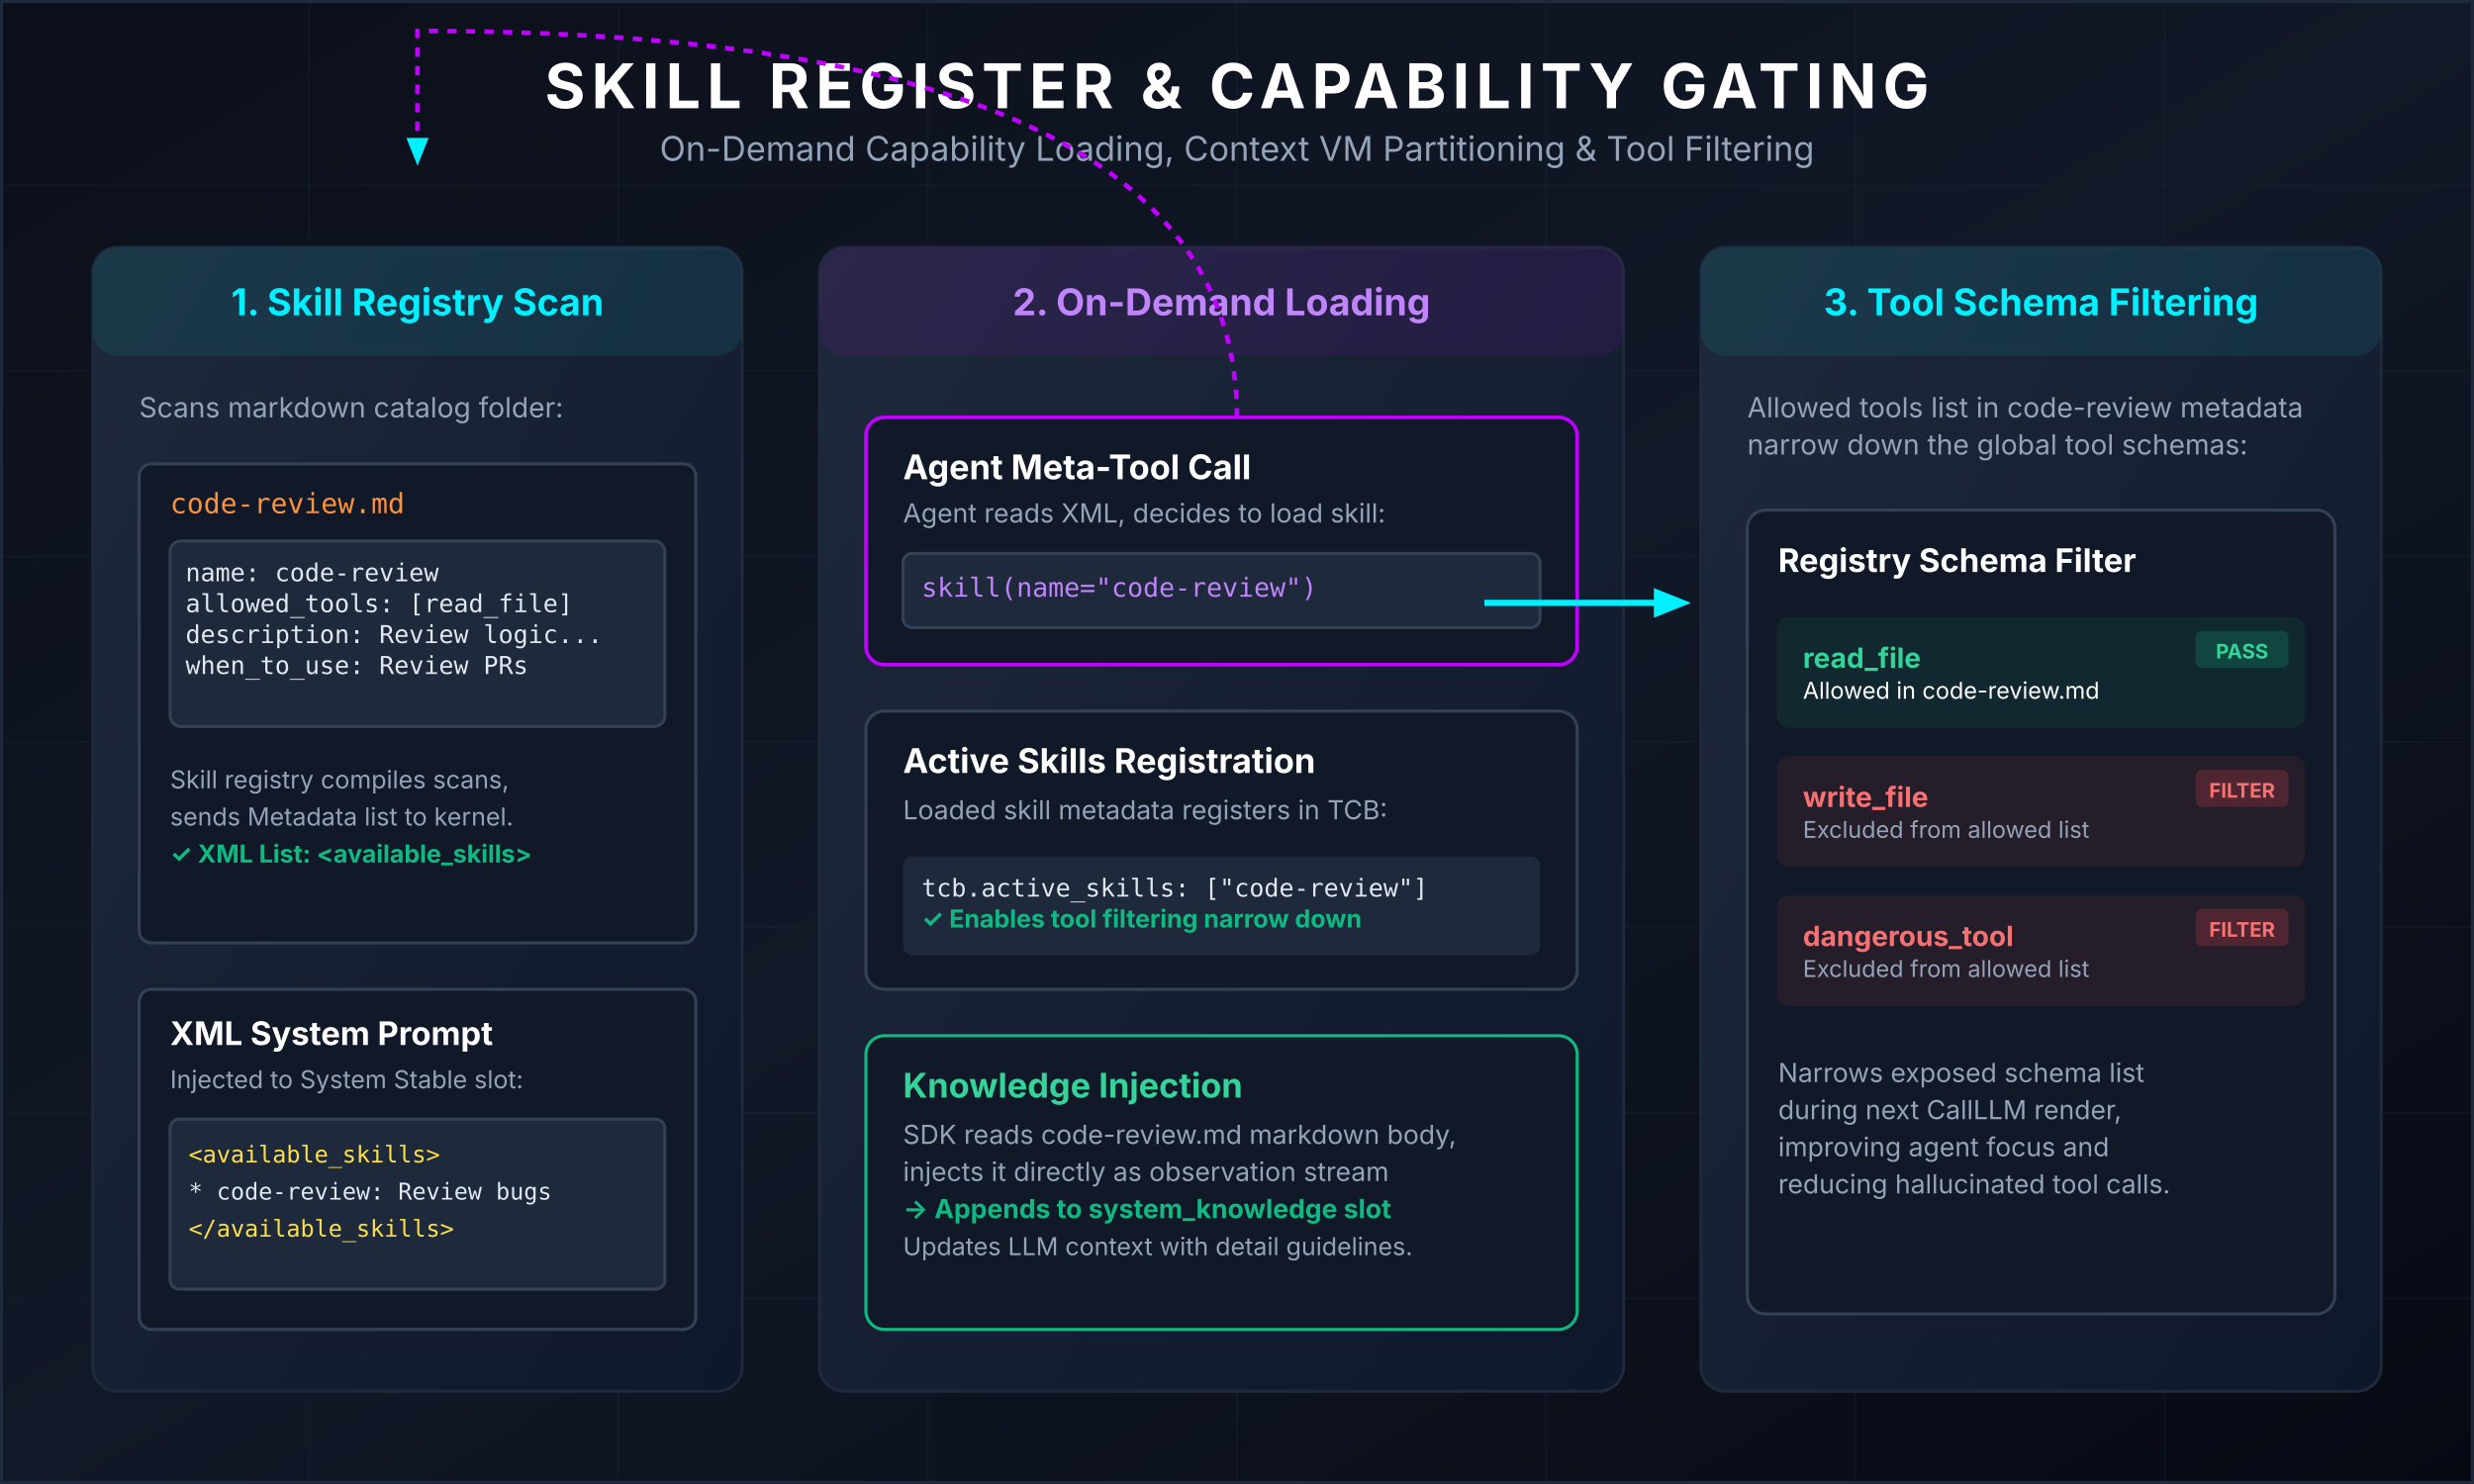
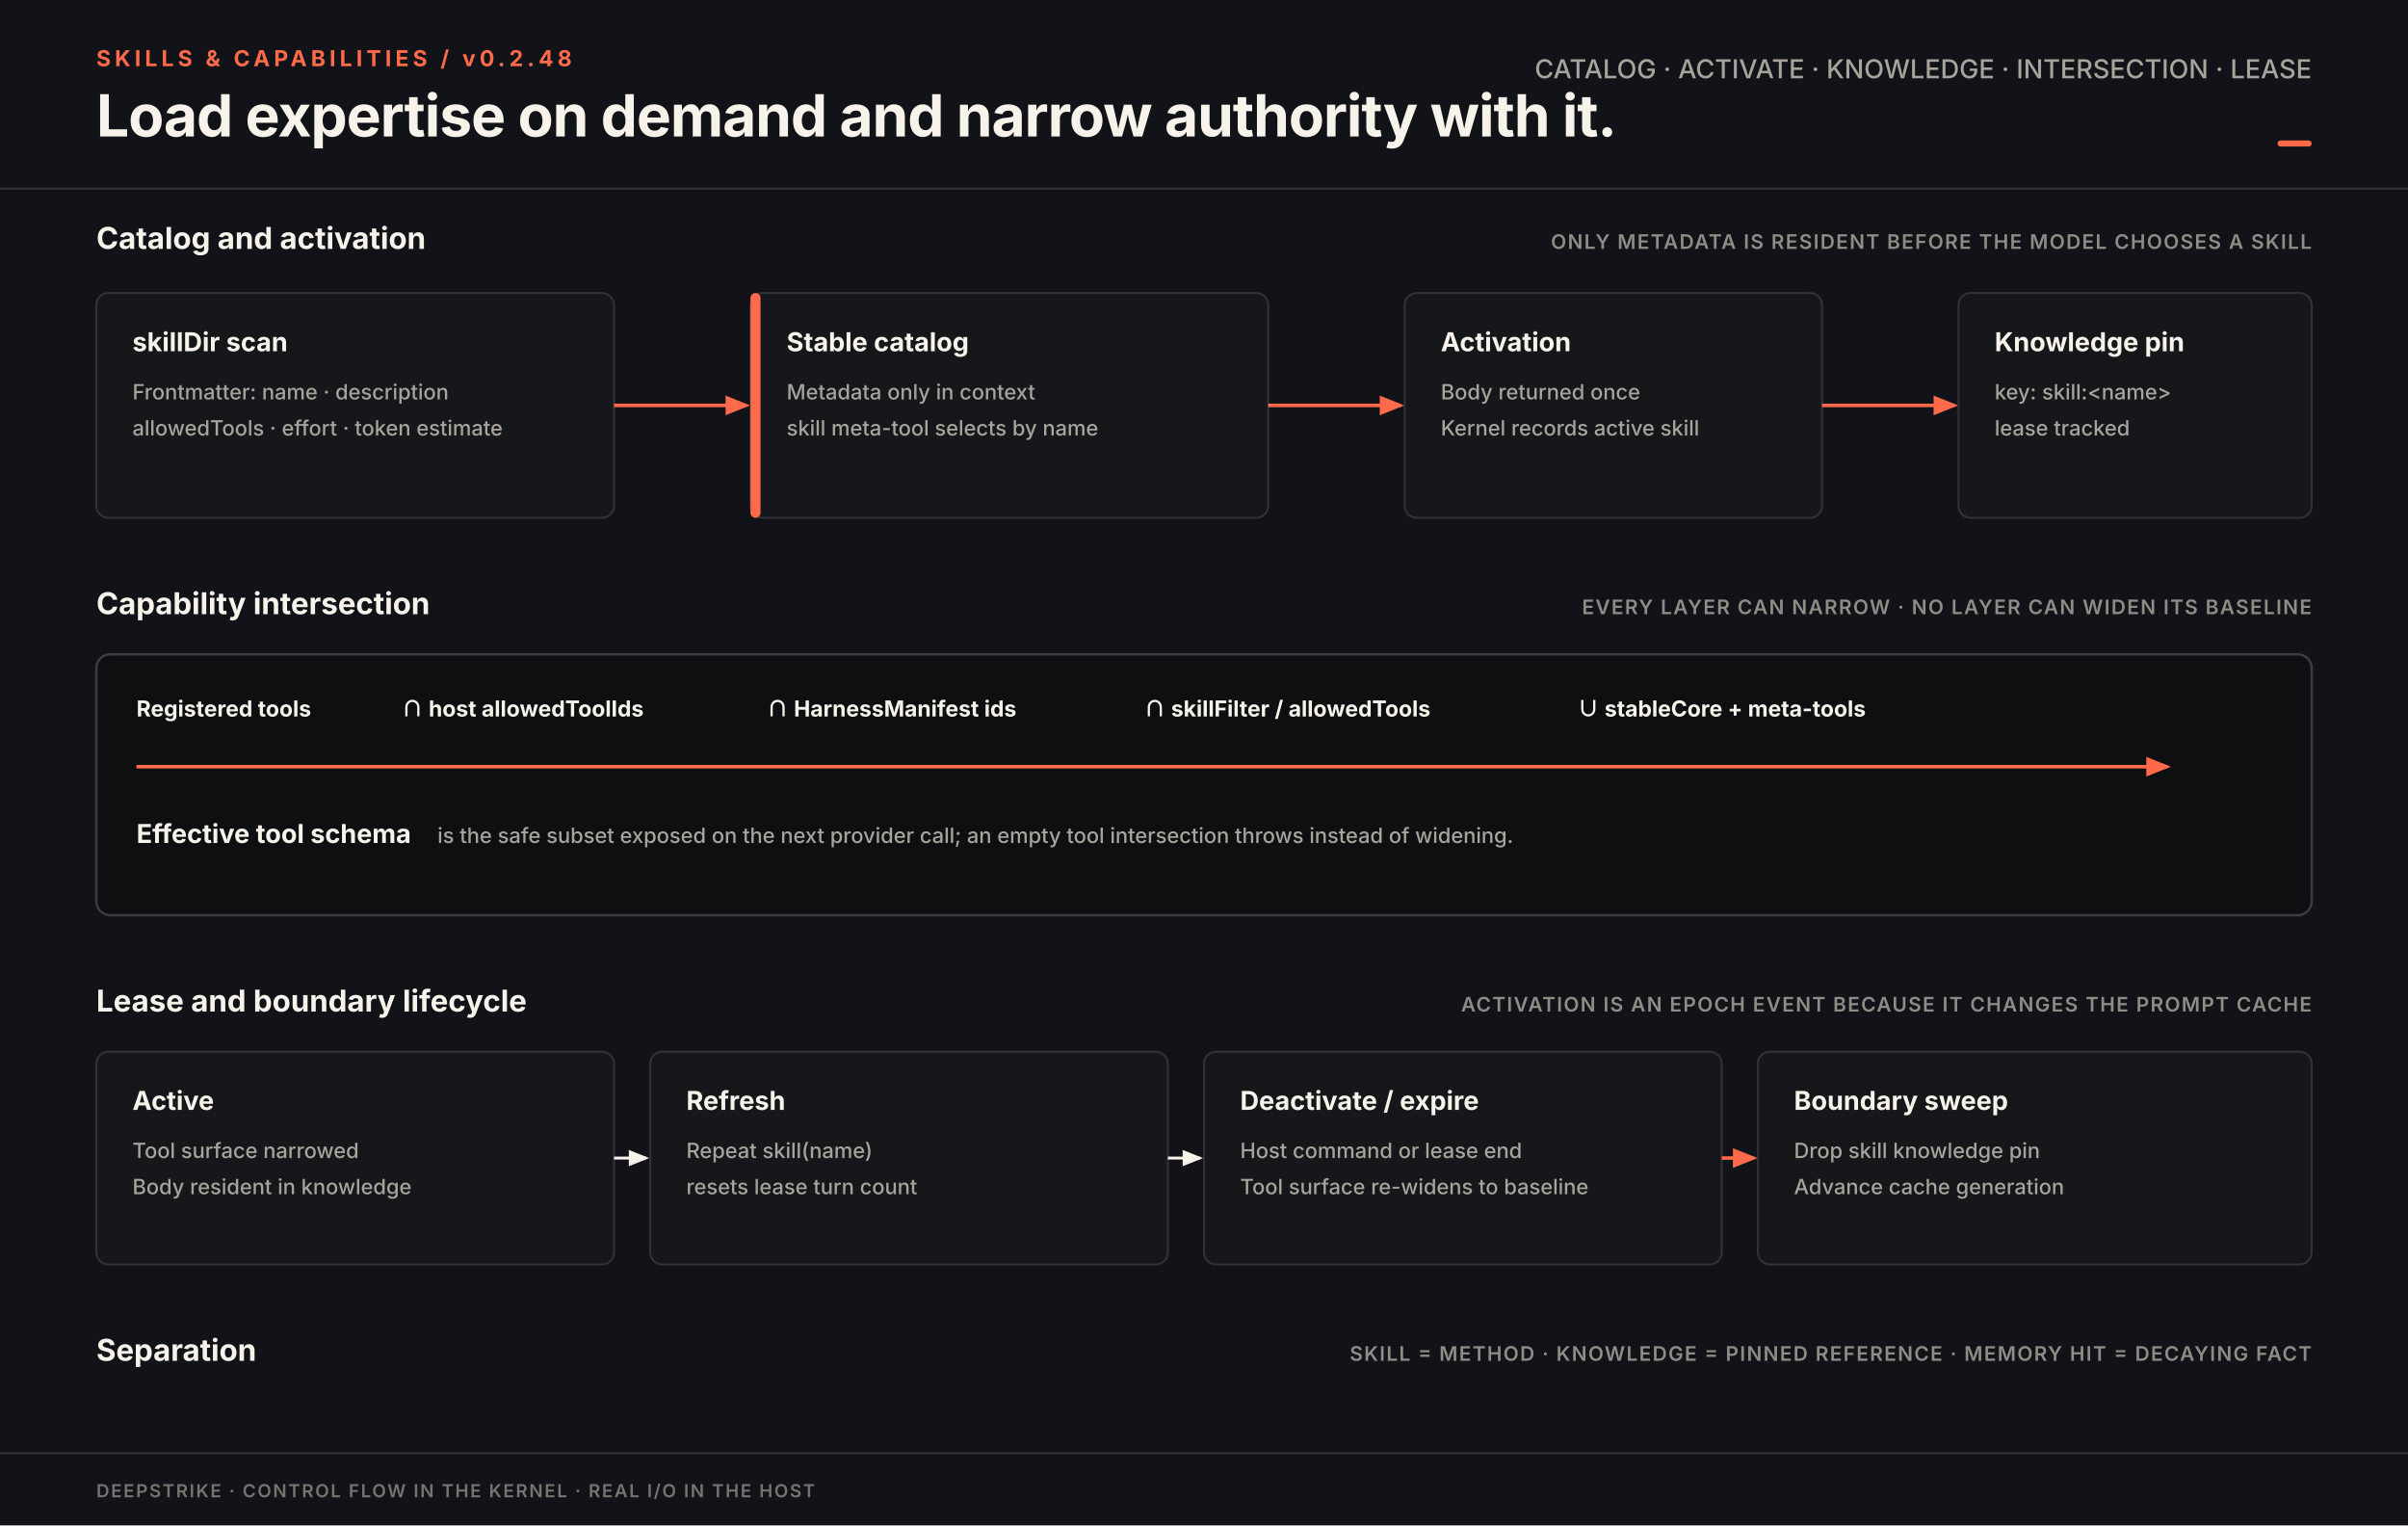
- <svg xmlns="http://www.w3.org/2000/svg" viewBox="0 0 800 480" width="100%" height="100%" style="background-color: #0b0f19; font-family: system-ui, -apple-system, sans-serif;">
+ <svg xmlns="http://www.w3.org/2000/svg" viewBox="0 0 1200 760" role="img" aria-labelledby="title desc">
  <defs>
-     <linearGradient id="bgGrad" x1="0%" y1="0%" x2="100%" y2="100%">
-       <stop offset="0%" stop-color="#0b0f19" />
-       <stop offset="50%" stop-color="#111827" />
-       <stop offset="100%" stop-color="#070a13" />
-     </linearGradient>
-     <linearGradient id="boxGrad" x1="0%" y1="0%" x2="100%" y2="100%">
-       <stop offset="0%" stop-color="#1e293b" />
-       <stop offset="100%" stop-color="#0f172a" />
-     </linearGradient>
-     <marker id="arrow" viewBox="0 0 10 10" refX="6" refY="5" markerWidth="6" markerHeight="6" orient="auto-start-reverse">
-       <path d="M 0 1 L 10 5 L 0 9 z" fill="#00f0ff" />
+     <marker id="arrow-ivory" viewBox="0 0 10 10" refX="8.5" refY="5" markerWidth="7" markerHeight="7" orient="auto">
+       <path d="M0 1 10 5 0 9Z" fill="#F7F3EA" />
    </marker>
-     <marker id="arrowGreen" viewBox="0 0 10 10" refX="6" refY="5" markerWidth="6" markerHeight="6" orient="auto-start-reverse">
-       <path d="M 0 1 L 10 5 L 0 9 z" fill="#10b981" />
+     <marker id="arrow-coral" viewBox="0 0 10 10" refX="8.5" refY="5" markerWidth="7" markerHeight="7" orient="auto">
+       <path d="M0 1 10 5 0 9Z" fill="#FF6B4A" />
    </marker>
+     <style>
+       text { font-family: Inter, ui-sans-serif, system-ui, -apple-system, "Segoe UI", "Noto Sans CJK SC", sans-serif; }
+       .eyebrow { fill:#FF6B4A; font-size:11px; font-weight:700; letter-spacing:2px; }
+       .title { fill:#F7F3EA; font-size:29px; font-weight:700; letter-spacing:-.45px; }
+       .subtitle { fill:#A8A49C; font-size:13px; font-weight:450; }
+       .section-title { fill:#F7F3EA; font-size:15px; font-weight:700; }
+       .section-note { fill:#8F8C86; font-size:10px; font-weight:600; letter-spacing:.65px; }
+       .card-title { fill:#F7F3EA; font-size:13px; font-weight:650; }
+       .card-text { fill:#A8A49C; font-size:10.5px; font-weight:450; }
+       .body { fill:#A8A49C; font-size:11px; font-weight:450; }
+       .label { fill:#F7F3EA; font-size:11px; font-weight:650; }
+       .micro { fill:#8F8C86; font-size:9.5px; font-weight:650; letter-spacing:.55px; }
+       .pill-text { fill:#111318; font-size:9px; font-weight:750; letter-spacing:.5px; }
+       .footer { fill:#77746F; font-size:9px; font-weight:600; letter-spacing:.8px; }
+       .panel { fill:#15171A; stroke:#303236; stroke-width:1; }
+       .panel-strong { fill:#191A1D; stroke:#F7F3EA; stroke-width:1.15; }
+       .kernel { fill:#0D0F11; stroke:#3B3D41; stroke-width:1.2; }
+       .soft { fill:#121316; stroke:#26282C; stroke-width:1; }
+       .accent-fill { fill:#FF6B4A; }
+       .pill.coral { fill:#FF6B4A; }
+       .pill.ivory { fill:#F7F3EA; }
+       .pill.muted { fill:#8F8C86; }
+       .rule { fill:none; stroke:#303236; stroke-width:1; }
+       .rule-coral { fill:none; stroke:#FF6B4A; stroke-width:1.2; }
+       .flow { fill:none; stroke:#F7F3EA; stroke-width:1.45; marker-end:url(#arrow-ivory); }
+       .flow-coral { stroke:#FF6B4A; stroke-width:1.75; marker-end:url(#arrow-coral); }
+       .flow-dash { stroke-dasharray:5 5; }
+     </style>
  </defs>
-   <rect width="800" height="480" fill="url(#bgGrad)" />
-   <rect width="800" height="480" fill="none" stroke="#1e293b" stroke-width="2" />
-   <path d="M 0 60 L 800 60 M 0 120 L 800 120 M 0 180 L 800 180 M 0 240 L 800 240 M 0 300 L 800 300 M 0 360 L 800 360 M 0 420 L 800 420" stroke="#1e293b" stroke-width="0.5" opacity="0.3" />
-   <path d="M 100 0 L 100 480 M 200 0 L 200 480 M 300 0 L 300 480 M 400 0 L 400 480 M 500 0 L 500 480 M 600 0 L 600 480 M 700 0 L 700 480" stroke="#1e293b" stroke-width="0.5" opacity="0.3" />
-   <text x="400" y="35" text-anchor="middle" fill="#ffffff" font-size="20" font-weight="700" letter-spacing="2">SKILL REGISTER &amp; CAPABILITY GATING</text>
-   <text x="400" y="52" text-anchor="middle" fill="#94a3b8" font-size="11">On-Demand Capability Loading, Context VM Partitioning &amp; Tool Filtering</text>
-   <g transform="translate(30, 80)">
-     <rect width="210" height="370" rx="8" fill="url(#boxGrad)" stroke="#1e293b" />
-     <rect width="210" height="35" rx="8" fill="#00f0ff" opacity="0.08" />
-     <text x="105" y="22" text-anchor="middle" fill="#00f0ff" font-size="12" font-weight="bold">1. Skill Registry Scan</text>
-     <text x="15" y="55" fill="#94a3b8" font-size="9">Scans markdown catalog folder:</text>
-     <g transform="translate(15, 70)">
-       <rect width="180" height="155" rx="4" fill="#111827" stroke="#334155" />
-       <text x="10" y="16" fill="#fb923c" font-size="9" font-family="monospace">code-review.md</text>
-       <rect x="10" y="25" width="160" height="60" rx="3.5" fill="#1e293b" stroke="#334155" />
-       <text x="15" y="38" fill="#e2e8f0" font-size="8" font-family="monospace">name: code-review</text>
-       <text x="15" y="48" fill="#e2e8f0" font-size="8" font-family="monospace">allowed_tools: [read_file]</text>
-       <text x="15" y="58" fill="#e2e8f0" font-size="8" font-family="monospace">description: Review logic...</text>
-       <text x="15" y="68" fill="#e2e8f0" font-size="8" font-family="monospace">when_to_use: Review PRs</text>
-       <text x="10" y="105" fill="#94a3b8" font-size="8">Skill registry compiles scans,</text>
-       <text x="10" y="117" fill="#94a3b8" font-size="8">sends Metadata list to kernel.</text>
-       <text x="10" y="129" fill="#10b981" font-size="8" font-weight="bold">✓ XML List: &lt;available_skills&gt;</text>
-     </g>
-     <g transform="translate(15, 240)">
-       <rect width="180" height="110" rx="4" fill="#111827" stroke="#334155" />
-       <text x="10" y="18" fill="#ffffff" font-size="10.5" font-weight="bold">XML System Prompt</text>
-       <text x="10" y="32" fill="#94a3b8" font-size="8">Injected to System Stable slot:</text>
-       <rect x="10" y="42" width="160" height="55" rx="3" fill="#1e293b" stroke="#334155" />
-       <text x="16" y="56" fill="#fde047" font-size="7.5" font-family="monospace">&lt;available_skills&gt;</text>
-       <text x="16" y="68" fill="#e2e8f0" font-size="7.5" font-family="monospace">  * code-review: Review bugs</text>
-       <text x="16" y="80" fill="#fde047" font-size="7.5" font-family="monospace">&lt;/available_skills&gt;</text>
-     </g>
+   <rect width="1200" height="760" fill="#111318" />
+   <path d="M0 94H1200M0 724H1200" class="rule" />
+   <text x="48" y="33" class="eyebrow" text-anchor="start">SKILLS &amp; CAPABILITIES / v0.2.48</text>
+   <text x="48" y="68" class="title" text-anchor="start">Load expertise on demand and narrow authority with it.</text>
+   <text x="1152" y="39" class="subtitle" text-anchor="end">CATALOG · ACTIVATE · KNOWLEDGE · INTERSECTION · LEASE</text>
+   <rect x="1135" y="70" width="17" height="3" rx="1.5" class="accent-fill" />
+   <text x="48" y="124" class="section-title" text-anchor="start">Catalog and activation</text>
+   <text x="1152" y="124" class="section-note" text-anchor="end">ONLY METADATA IS RESIDENT BEFORE THE MODEL CHOOSES A SKILL</text>
+   <g>
+     <rect x="48" y="146" width="258" height="112" rx="6" class="panel" />
+     <text x="66" y="175" class="card-title" text-anchor="start">skillDir scan</text>
+     <text x="66" y="199" class="card-text" text-anchor="start">Frontmatter: name · description</text>
+     <text x="66" y="217" class="card-text" text-anchor="start">allowedTools · effort · token estimate</text>
  </g>
-   <g transform="translate(265, 80)">
-     <rect width="260" height="370" rx="8" fill="url(#boxGrad)" stroke="#1e293b" />
-     <rect width="260" height="35" rx="8" fill="#bd00ff" opacity="0.08" />
-     <text x="130" y="22" text-anchor="middle" fill="#c084fc" font-size="12" font-weight="bold">2. On-Demand Loading</text>
-     <g transform="translate(15, 55)">
-       <rect width="230" height="80" rx="6" fill="#111827" stroke="#bd00ff" stroke-width="1.2" />
-       <text x="12" y="20" fill="#ffffff" font-size="11" font-weight="bold">Agent Meta-Tool Call</text>
-       <text x="12" y="34" fill="#94a3b8" font-size="8.5">Agent reads XML, decides to load skill:</text>
-       <rect x="12" y="44" width="206" height="24" rx="3" fill="#1e293b" stroke="#334155" />
-       <text x="18" y="58" fill="#c084fc" font-size="8.5" font-family="monospace">skill(name="code-review")</text>
-     </g>
-     <g transform="translate(15, 150)">
-       <rect width="230" height="90" rx="6" fill="#111827" stroke="#334155" />
-       <text x="12" y="20" fill="#ffffff" font-size="11" font-weight="bold">Active Skills Registration</text>
-       <text x="12" y="35" fill="#94a3b8" font-size="8.5">Loaded skill metadata registers in TCB:</text>
-       <rect x="12" y="47" width="206" height="32" rx="3" fill="#1e293b" />
-       <text x="18" y="60" fill="#e2e8f0" font-size="8" font-family="monospace">tcb.active_skills: ["code-review"]</text>
-       <text x="18" y="70" fill="#10b981" font-size="8" font-weight="bold">✓ Enables tool filtering narrow down</text>
-     </g>
-     <g transform="translate(15, 255)">
-       <rect width="230" height="95" rx="6" fill="#111827" stroke="#10b981" stroke-width="1" />
-       <text x="12" y="20" fill="#34d399" font-size="11" font-weight="bold">Knowledge Injection</text>
-       <text x="12" y="35" fill="#94a3b8" font-size="8.5">SDK reads code-review.md markdown body,</text>
-       <text x="12" y="47" fill="#94a3b8" font-size="8.5">injects it directly as observation stream</text>
-       <text x="12" y="59" fill="#10b981" font-size="8.5" font-weight="bold">→ Appends to system_knowledge slot</text>
-       <text x="12" y="71" fill="#94a3b8" font-size="8">Updates LLM context with detail guidelines.</text>
-     </g>
+   <path d="M306 202H372" class="flow flow-coral" />
+   <g>
+     <rect x="374" y="146" width="258" height="112" rx="6" class="panel" />
+     <rect x="374" y="146" width="5" height="112" rx="2.5" class="accent-fill" />
+     <text x="392" y="175" class="card-title" text-anchor="start">Stable catalog</text>
+     <text x="392" y="199" class="card-text" text-anchor="start">Metadata only in context</text>
+     <text x="392" y="217" class="card-text" text-anchor="start">skill meta-tool selects by name</text>
  </g>
-   <g transform="translate(550, 80)">
-     <rect width="220" height="370" rx="8" fill="url(#boxGrad)" stroke="#1e293b" />
-     <rect width="220" height="35" rx="8" fill="#00f0ff" opacity="0.08" />
-     <text x="110" y="22" text-anchor="middle" fill="#00f0ff" font-size="12" font-weight="bold">3. Tool Schema Filtering</text>
-     <text x="15" y="55" fill="#94a3b8" font-size="9">Allowed tools list in code-review metadata</text>
-     <text x="15" y="67" fill="#94a3b8" font-size="9">narrow down the global tool schemas:</text>
-     <g transform="translate(15, 85)">
-       <rect width="190" height="260" rx="6" fill="#111827" stroke="#334155" />
-       <text x="10" y="20" fill="#ffffff" font-size="10.5" font-weight="bold">Registry Schema Filter</text>
-       <g transform="translate(10, 35)">
-         <rect width="170" height="35" rx="3.5" fill="#10b981" opacity="0.1" stroke="#10b981" stroke-width="0.8" />
-         <text x="8" y="16" fill="#34d399" font-size="9" font-weight="bold">read_file</text>
-         <text x="8" y="26" fill="#ffffff" font-size="7.5">Allowed in code-review.md</text>
-         <rect x="135" y="4" width="30" height="12" rx="2" fill="#10b981" opacity="0.2" />
-         <text x="150" y="13" text-anchor="middle" fill="#34d399" font-size="6.5" font-weight="bold">PASS</text>
-       </g>
-       <g transform="translate(10, 80)">
-         <rect width="170" height="35" rx="3.5" fill="#ef4444" opacity="0.1" stroke="#ef4444" stroke-width="0.8" />
-         <text x="8" y="16" fill="#f87171" font-size="9" font-weight="bold">write_file</text>
-         <text x="8" y="26" fill="#94a3b8" font-size="7.5">Excluded from allowed list</text>
-         <rect x="135" y="4" width="30" height="12" rx="2" fill="#ef4444" opacity="0.2" />
-         <text x="150" y="13" text-anchor="middle" fill="#f87171" font-size="6.5" font-weight="bold">FILTER</text>
-       </g>
-       <g transform="translate(10, 125)">
-         <rect width="170" height="35" rx="3.5" fill="#ef4444" opacity="0.1" stroke="#ef4444" stroke-width="0.8" />
-         <text x="8" y="16" fill="#f87171" font-size="9" font-weight="bold">dangerous_tool</text>
-         <text x="8" y="26" fill="#94a3b8" font-size="7.5">Excluded from allowed list</text>
-         <rect x="135" y="4" width="30" height="12" rx="2" fill="#ef4444" opacity="0.2" />
-         <text x="150" y="13" text-anchor="middle" fill="#f87171" font-size="6.5" font-weight="bold">FILTER</text>
-       </g>
-       <text x="10" y="185" fill="#94a3b8" font-size="8.5">Narrows exposed schema list</text>
-       <text x="10" y="197" fill="#94a3b8" font-size="8.5">during next CallLLM render,</text>
-       <text x="10" y="209" fill="#94a3b8" font-size="8.5">improving agent focus and</text>
-       <text x="10" y="221" fill="#94a3b8" font-size="8.5">reducing hallucinated tool calls.</text>
-     </g>
+   <path d="M632 202H698" class="flow flow-coral" />
+   <g>
+     <rect x="700" y="146" width="208" height="112" rx="6" class="panel" />
+     <text x="718" y="175" class="card-title" text-anchor="start">Activation</text>
+     <text x="718" y="199" class="card-text" text-anchor="start">Body returned once</text>
+     <text x="718" y="217" class="card-text" text-anchor="start">Kernel records active skill</text>
  </g>
-   <path d="M 400,135 Q 400,10 135,10 C 135,10 135,30 135,50" fill="none" stroke="#bd00ff" stroke-width="1.5" stroke-dasharray="3 3" marker-end="url(#arrow)" />
-   <path d="M 480,195 L 542,195" stroke="#00f0ff" stroke-width="2" marker-end="url(#arrow)" />
+   <path d="M908 202H974" class="flow flow-coral" />
+   <g>
+     <rect x="976" y="146" width="176" height="112" rx="6" class="panel" />
+     <text x="994" y="175" class="card-title" text-anchor="start">Knowledge pin</text>
+     <text x="994" y="199" class="card-text" text-anchor="start">key: skill:&lt;name&gt;</text>
+     <text x="994" y="217" class="card-text" text-anchor="start">lease tracked</text>
+   </g>
+   <text x="48" y="306" class="section-title" text-anchor="start">Capability intersection</text>
+   <text x="1152" y="306" class="section-note" text-anchor="end">EVERY LAYER CAN NARROW · NO LAYER CAN WIDEN ITS BASELINE</text>
+   <rect x="48" y="326" width="1104" height="130" rx="7" class="kernel" />
+   <text x="68" y="357" class="label" text-anchor="start">Registered tools</text>
+   <text x="200" y="357" class="label" text-anchor="start">∩ host allowedToolIds</text>
+   <text x="382" y="357" class="label" text-anchor="start">∩ HarnessManifest ids</text>
+   <text x="570" y="357" class="label" text-anchor="start">∩ skillFilter / allowedTools</text>
+   <text x="786" y="357" class="label" text-anchor="start">∪ stableCore + meta-tools</text>
+   <path d="M68 382H1080" class="flow flow-coral" />
+   <text x="68" y="420" class="card-title" text-anchor="start">Effective tool schema</text>
+   <text x="218" y="420" class="card-text" text-anchor="start">is the safe subset exposed on the next provider call; an empty tool intersection throws instead of widening.</text>
+   <text x="48" y="504" class="section-title" text-anchor="start">Lease and boundary lifecycle</text>
+   <text x="1152" y="504" class="section-note" text-anchor="end">ACTIVATION IS AN EPOCH EVENT BECAUSE IT CHANGES THE PROMPT CACHE</text>
+   <g>
+     <rect x="48" y="524" width="258" height="106" rx="6" class="panel" />
+     <text x="66" y="553" class="card-title" text-anchor="start">Active</text>
+     <text x="66" y="577" class="card-text" text-anchor="start">Tool surface narrowed</text>
+     <text x="66" y="595" class="card-text" text-anchor="start">Body resident in knowledge</text>
+   </g>
+   <g>
+     <rect x="324" y="524" width="258" height="106" rx="6" class="panel" />
+     <text x="342" y="553" class="card-title" text-anchor="start">Refresh</text>
+     <text x="342" y="577" class="card-text" text-anchor="start">Repeat skill(name)</text>
+     <text x="342" y="595" class="card-text" text-anchor="start">resets lease turn count</text>
+   </g>
+   <g>
+     <rect x="600" y="524" width="258" height="106" rx="6" class="panel" />
+     <text x="618" y="553" class="card-title" text-anchor="start">Deactivate / expire</text>
+     <text x="618" y="577" class="card-text" text-anchor="start">Host command or lease end</text>
+     <text x="618" y="595" class="card-text" text-anchor="start">Tool surface re-widens to baseline</text>
+   </g>
+   <g>
+     <rect x="876" y="524" width="276" height="106" rx="6" class="panel" />
+     <text x="894" y="553" class="card-title" text-anchor="start">Boundary sweep</text>
+     <text x="894" y="577" class="card-text" text-anchor="start">Drop skill knowledge pin</text>
+     <text x="894" y="595" class="card-text" text-anchor="start">Advance cache generation</text>
+   </g>
+   <path d="M306 577H322" class="flow" />
+   <path d="M582 577H598" class="flow" />
+   <path d="M858 577H874" class="flow flow-coral" />
+   <text x="48" y="678" class="section-title" text-anchor="start">Separation</text>
+   <text x="1152" y="678" class="section-note" text-anchor="end">SKILL = METHOD · KNOWLEDGE = PINNED REFERENCE · MEMORY HIT = DECAYING FACT</text>
+   <text x="48" y="746" class="footer" text-anchor="start">DEEPSTRIKE · CONTROL FLOW IN THE KERNEL · REAL I/O IN THE HOST</text>
</svg>
